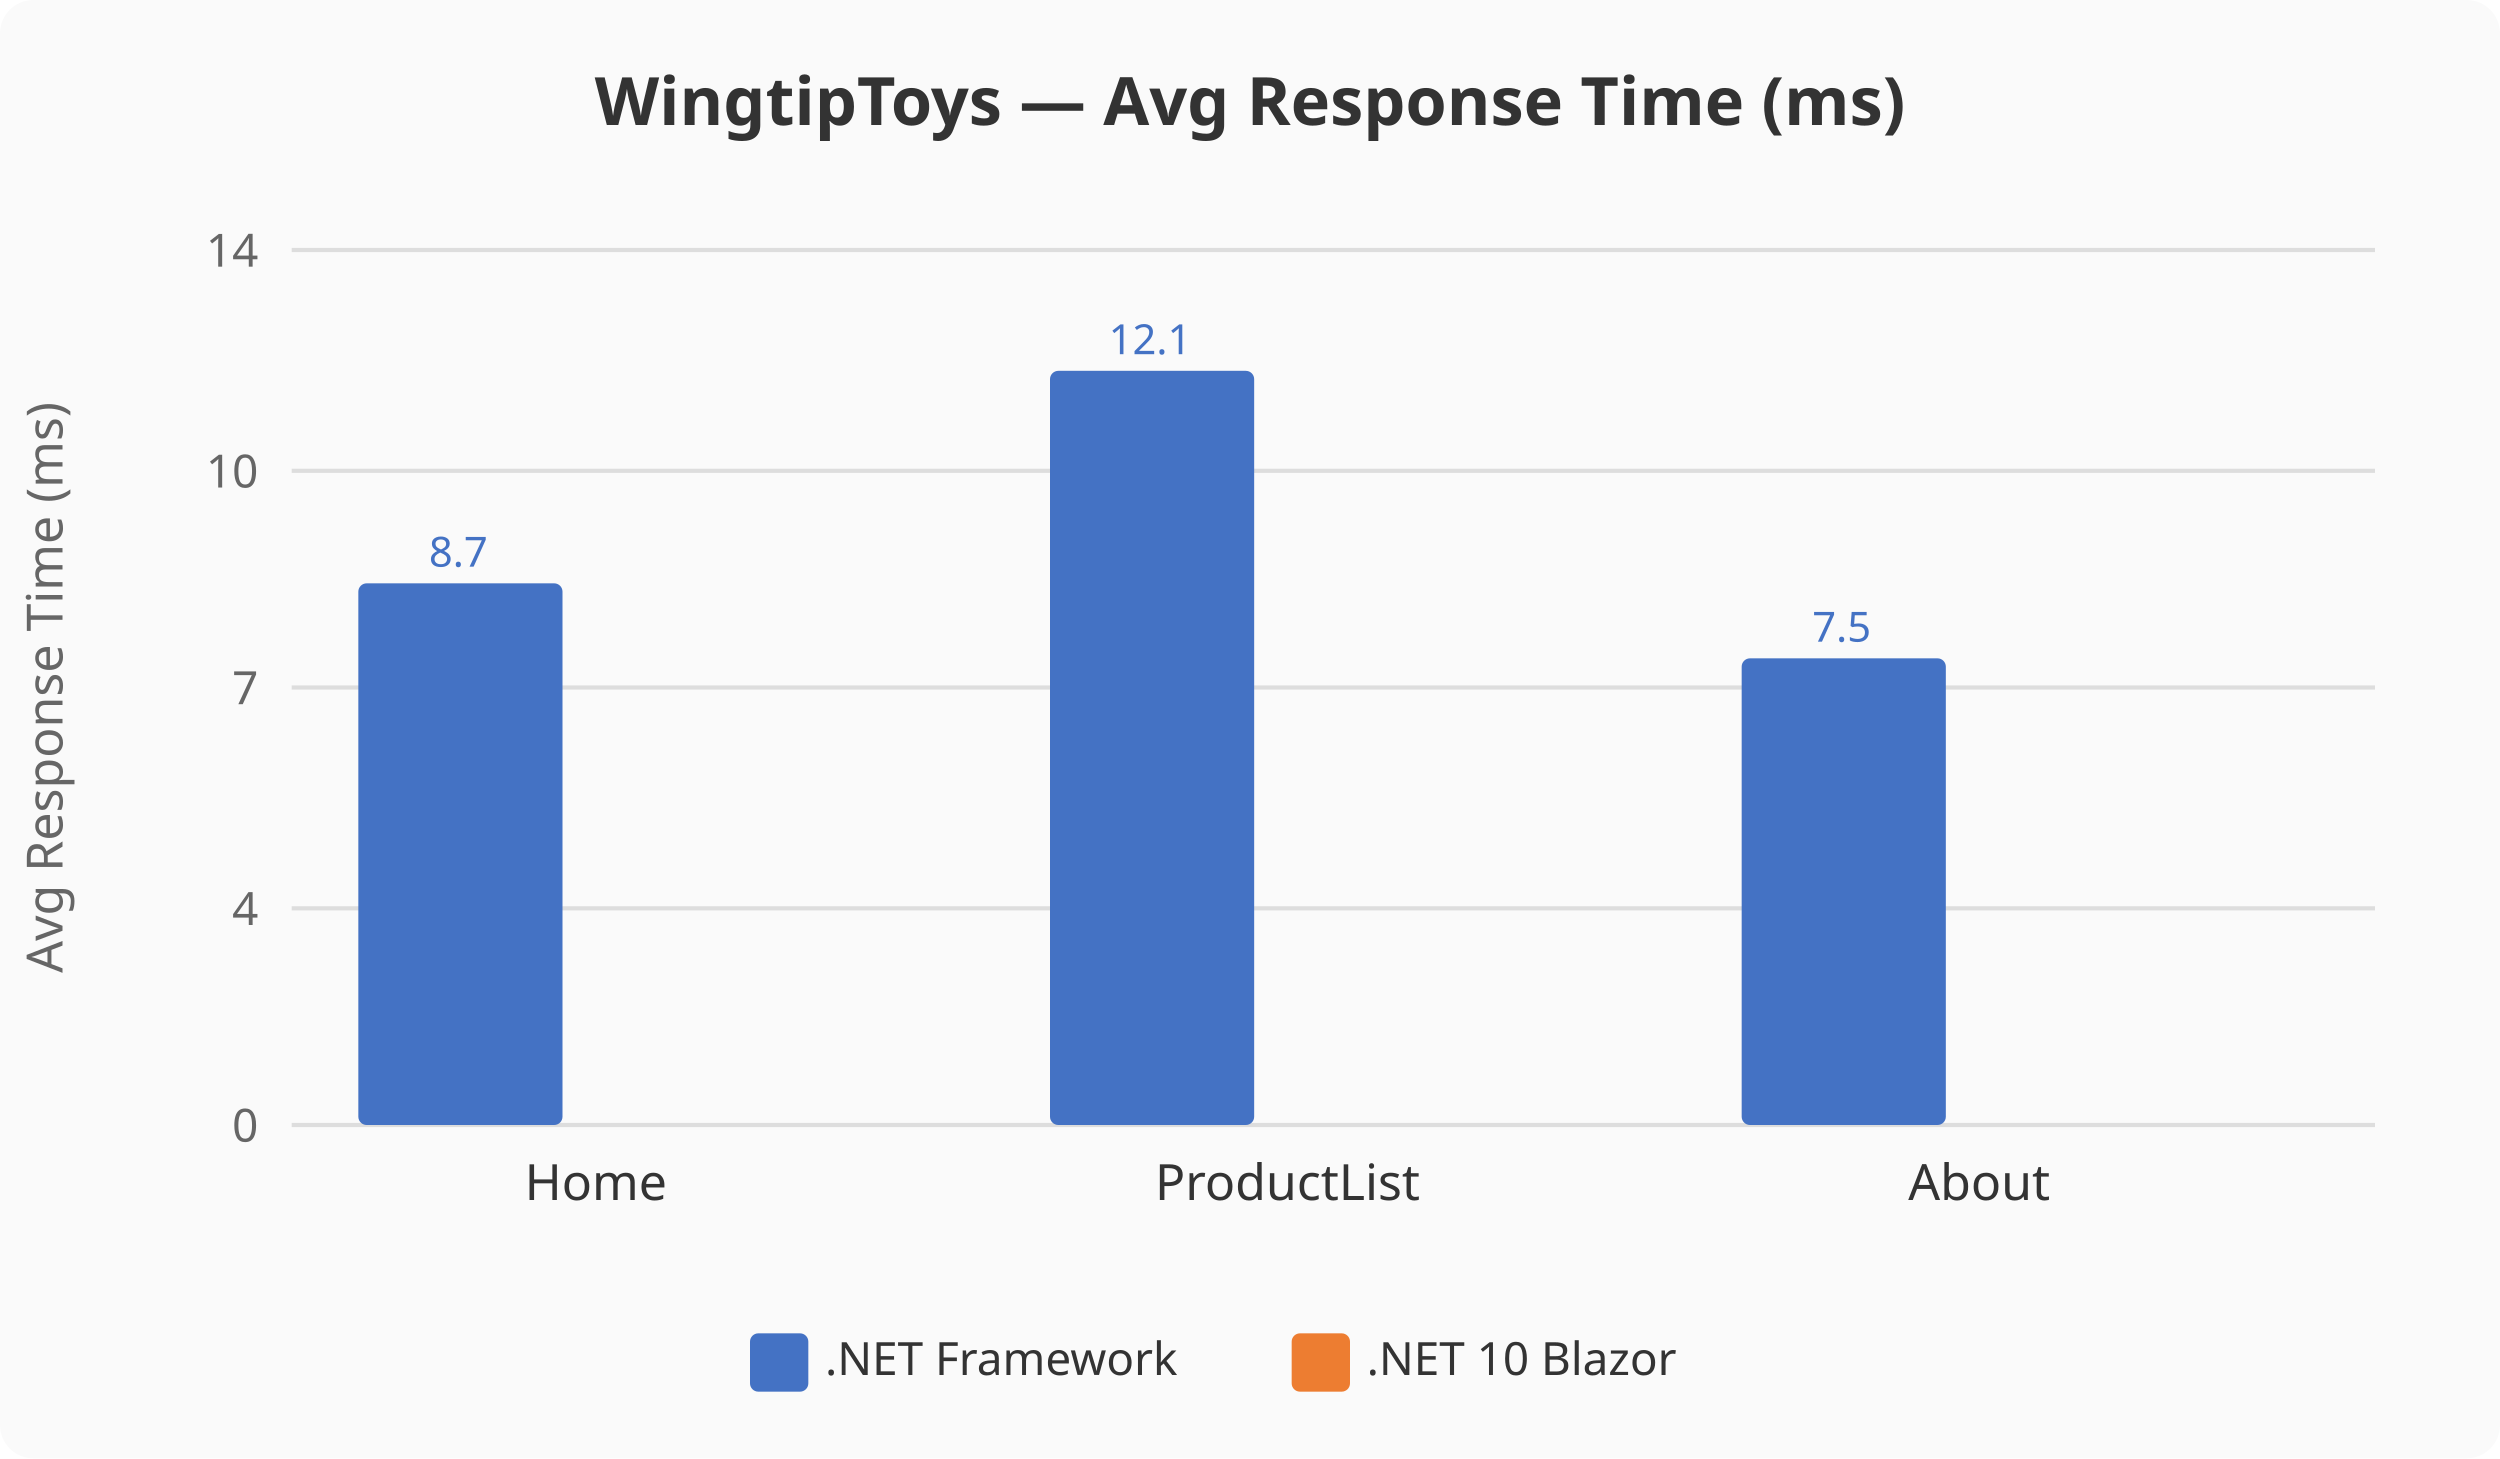
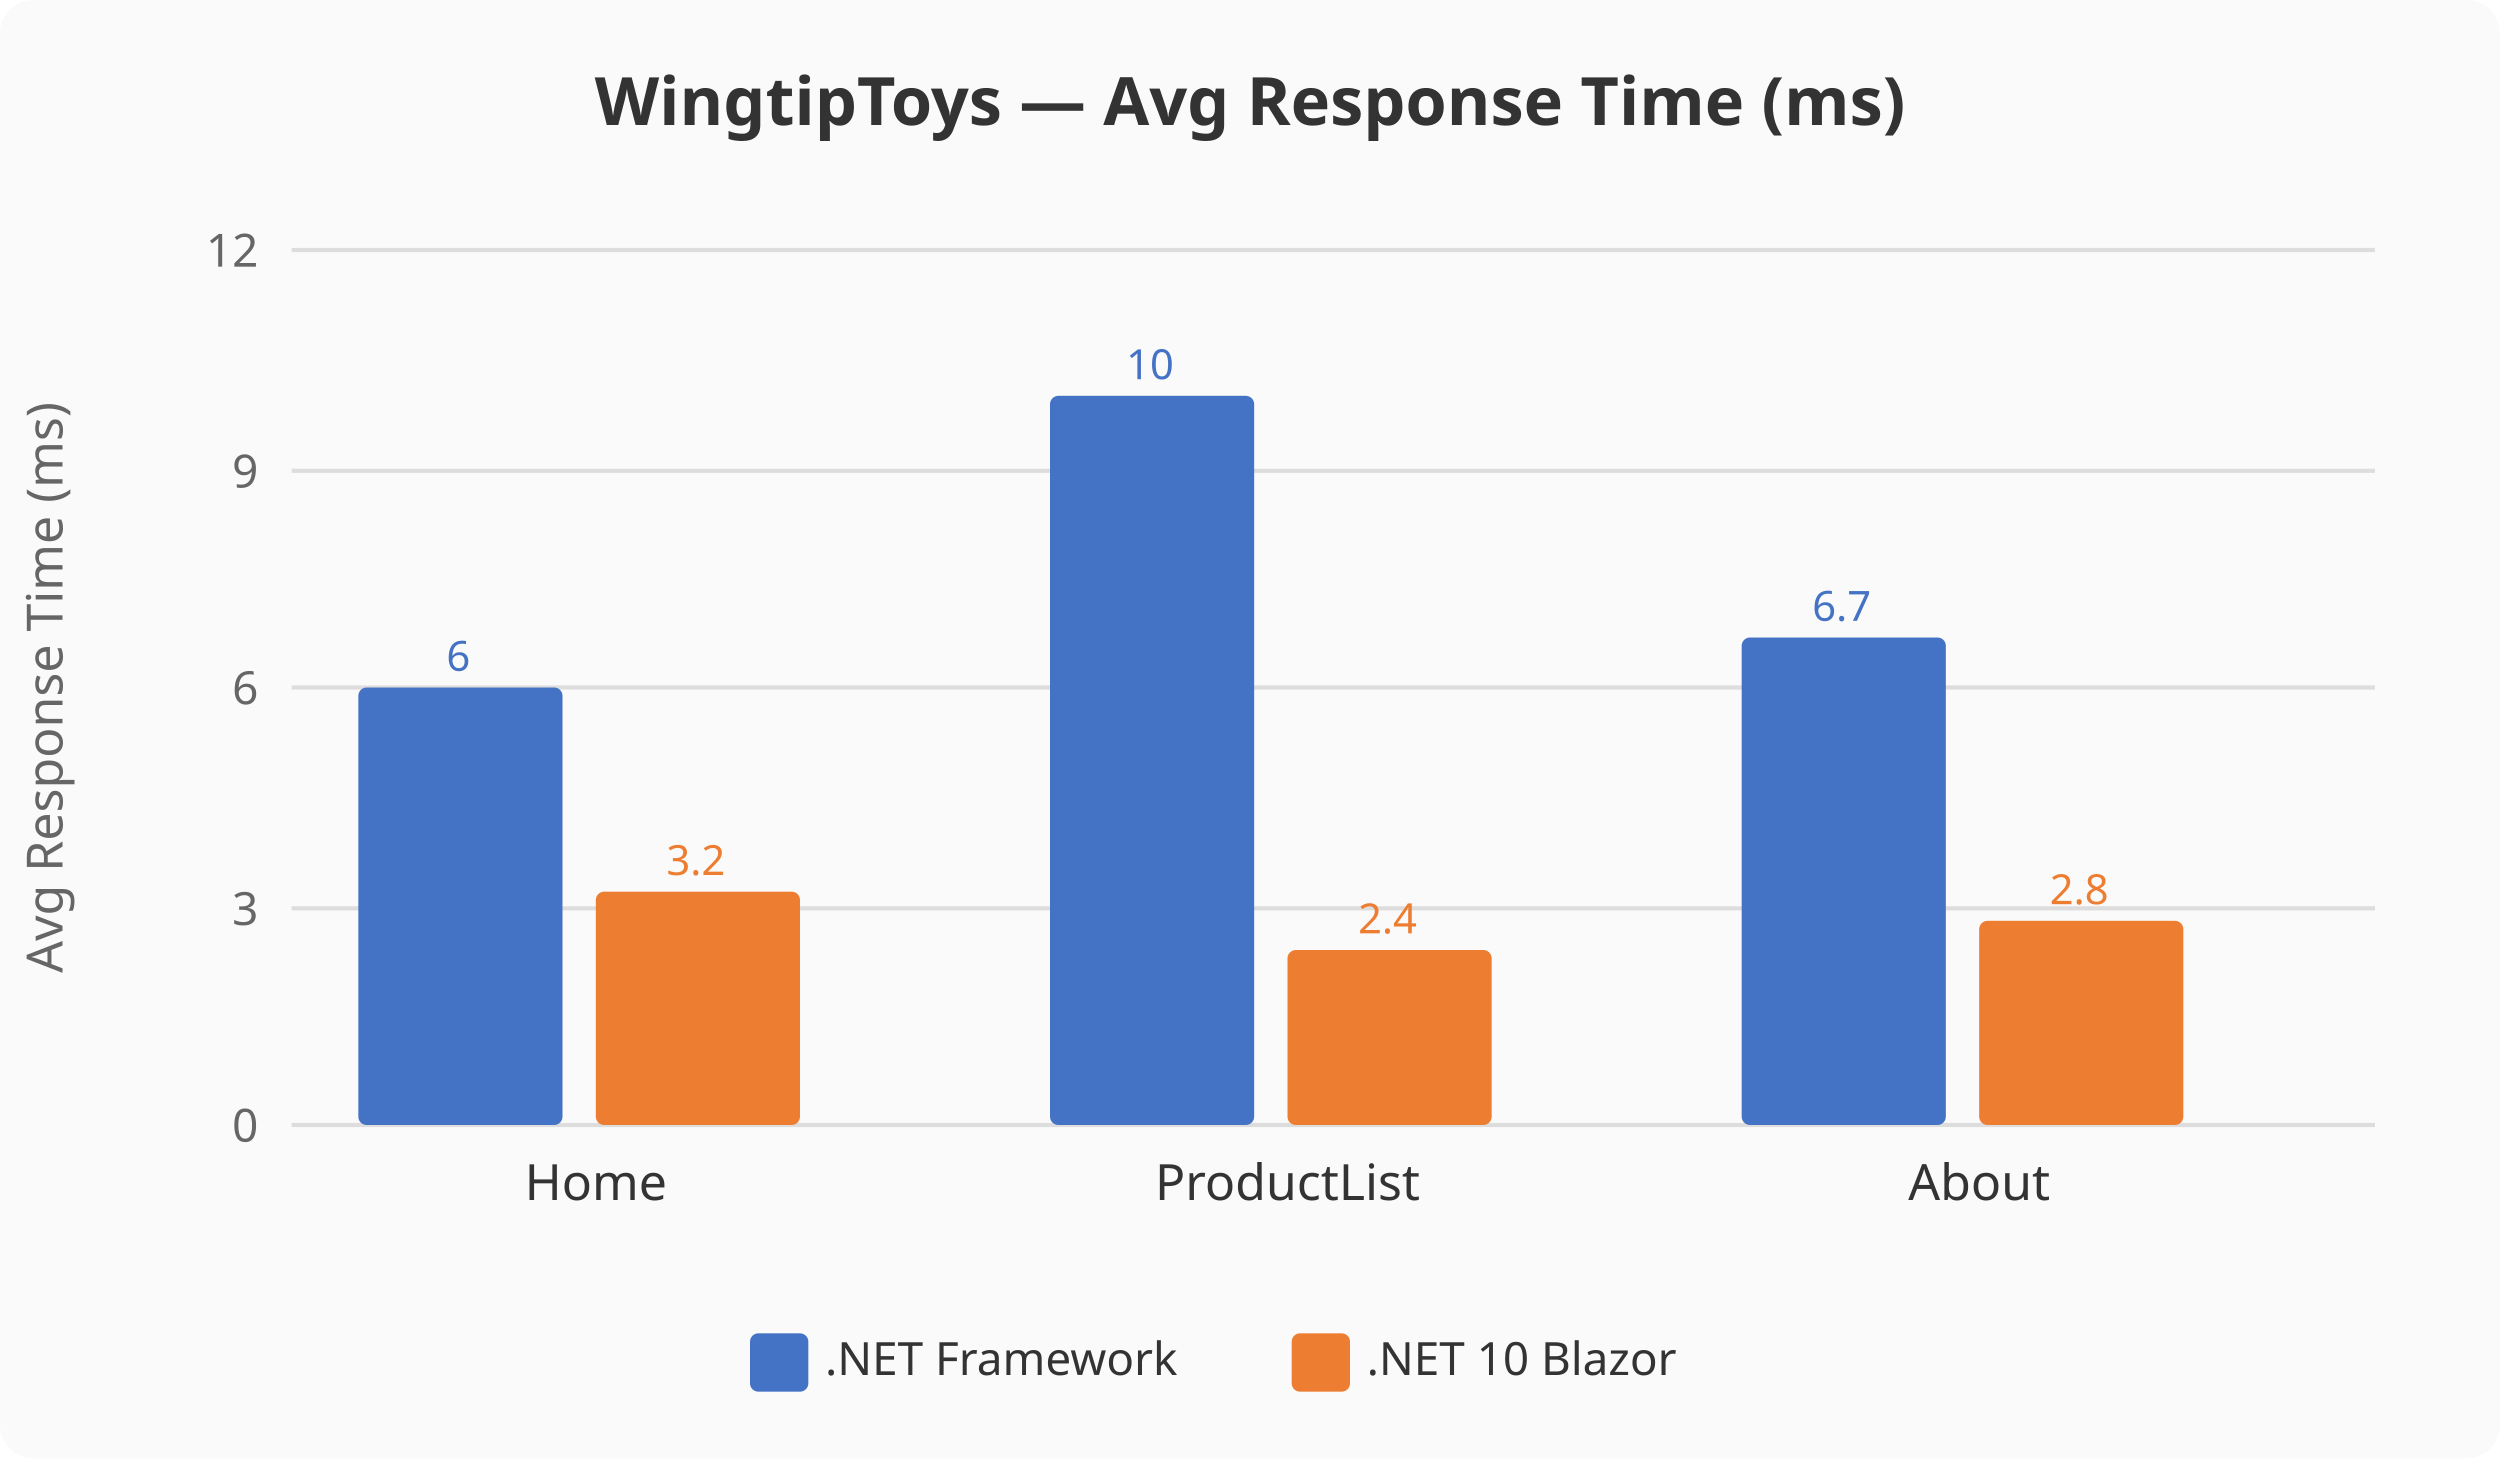
<svg xmlns="http://www.w3.org/2000/svg" viewBox="0 0 600 350" font-family="system-ui, sans-serif">
  <rect width="600" height="350" fill="#fafafa" rx="8" />
  <text x="300" y="30" text-anchor="middle" font-size="16" font-weight="bold" fill="#333">WingtipToys — Avg Response Time (ms)</text>
  <line x1="70" y1="270" x2="570" y2="270" stroke="#ddd" stroke-width="1" />
  <text x="62" y="274" text-anchor="end" font-size="11" fill="#666">0</text>
  <line x1="70" y1="218" x2="570" y2="218" stroke="#ddd" stroke-width="1" />
-   <text x="62" y="222" text-anchor="end" font-size="11" fill="#666">4</text>
+   <text x="62" y="222" text-anchor="end" font-size="11" fill="#666">3</text>
  <line x1="70" y1="165" x2="570" y2="165" stroke="#ddd" stroke-width="1" />
-   <text x="62" y="169" text-anchor="end" font-size="11" fill="#666">7</text>
+   <text x="62" y="169" text-anchor="end" font-size="11" fill="#666">6</text>
  <line x1="70" y1="113" x2="570" y2="113" stroke="#ddd" stroke-width="1" />
-   <text x="62" y="117" text-anchor="end" font-size="11" fill="#666">10</text>
+   <text x="62" y="117" text-anchor="end" font-size="11" fill="#666">9</text>
  <line x1="70" y1="60" x2="570" y2="60" stroke="#ddd" stroke-width="1" />
-   <text x="62" y="64" text-anchor="end" font-size="11" fill="#666">14</text>
+   <text x="62" y="64" text-anchor="end" font-size="11" fill="#666">12</text>
  <text x="15" y="165" text-anchor="middle" font-size="12" fill="#666" transform="rotate(-90, 15, 165)">Avg Response Time (ms)</text>
-   <rect x="86" y="140" width="49" height="130" fill="#4472C4" rx="2" />
-   <text x="110" y="136" text-anchor="middle" font-size="10" fill="#4472C4">8.7</text>
+   <rect x="86" y="165" width="49" height="105" fill="#4472C4" rx="2" />
+   <text x="110" y="161" text-anchor="middle" font-size="10" fill="#4472C4">6</text>
+   <rect x="143" y="214" width="49" height="56" fill="#ED7D31" rx="2" />
+   <text x="167" y="210" text-anchor="middle" font-size="10" fill="#ED7D31">3.2</text>
  <text x="143" y="288" text-anchor="middle" font-size="12" fill="#333">Home</text>
-   <rect x="252" y="89" width="49" height="181" fill="#4472C4" rx="2" />
-   <text x="276" y="85" text-anchor="middle" font-size="10" fill="#4472C4">12.1</text>
+   <rect x="252" y="95" width="49" height="175" fill="#4472C4" rx="2" />
+   <text x="276" y="91" text-anchor="middle" font-size="10" fill="#4472C4">10</text>
+   <rect x="309" y="228" width="49" height="42" fill="#ED7D31" rx="2" />
+   <text x="333" y="224" text-anchor="middle" font-size="10" fill="#ED7D31">2.4</text>
  <text x="309" y="288" text-anchor="middle" font-size="12" fill="#333">ProductList</text>
-   <rect x="418" y="158" width="49" height="112" fill="#4472C4" rx="2" />
-   <text x="442" y="154" text-anchor="middle" font-size="10" fill="#4472C4">7.5</text>
+   <rect x="418" y="153" width="49" height="117" fill="#4472C4" rx="2" />
+   <text x="442" y="149" text-anchor="middle" font-size="10" fill="#4472C4">6.7</text>
+   <rect x="475" y="221" width="49" height="49" fill="#ED7D31" rx="2" />
+   <text x="499" y="217" text-anchor="middle" font-size="10" fill="#ED7D31">2.8</text>
  <text x="475" y="288" text-anchor="middle" font-size="12" fill="#333">About</text>
  <rect x="180" y="320" width="14" height="14" fill="#4472C4" rx="2" />
  <text x="198" y="330" font-size="11" fill="#333">.NET Framework</text>
  <rect x="310" y="320" width="14" height="14" fill="#ED7D31" rx="2" />
  <text x="328" y="330" font-size="11" fill="#333">.NET 10 Blazor</text>
</svg>
